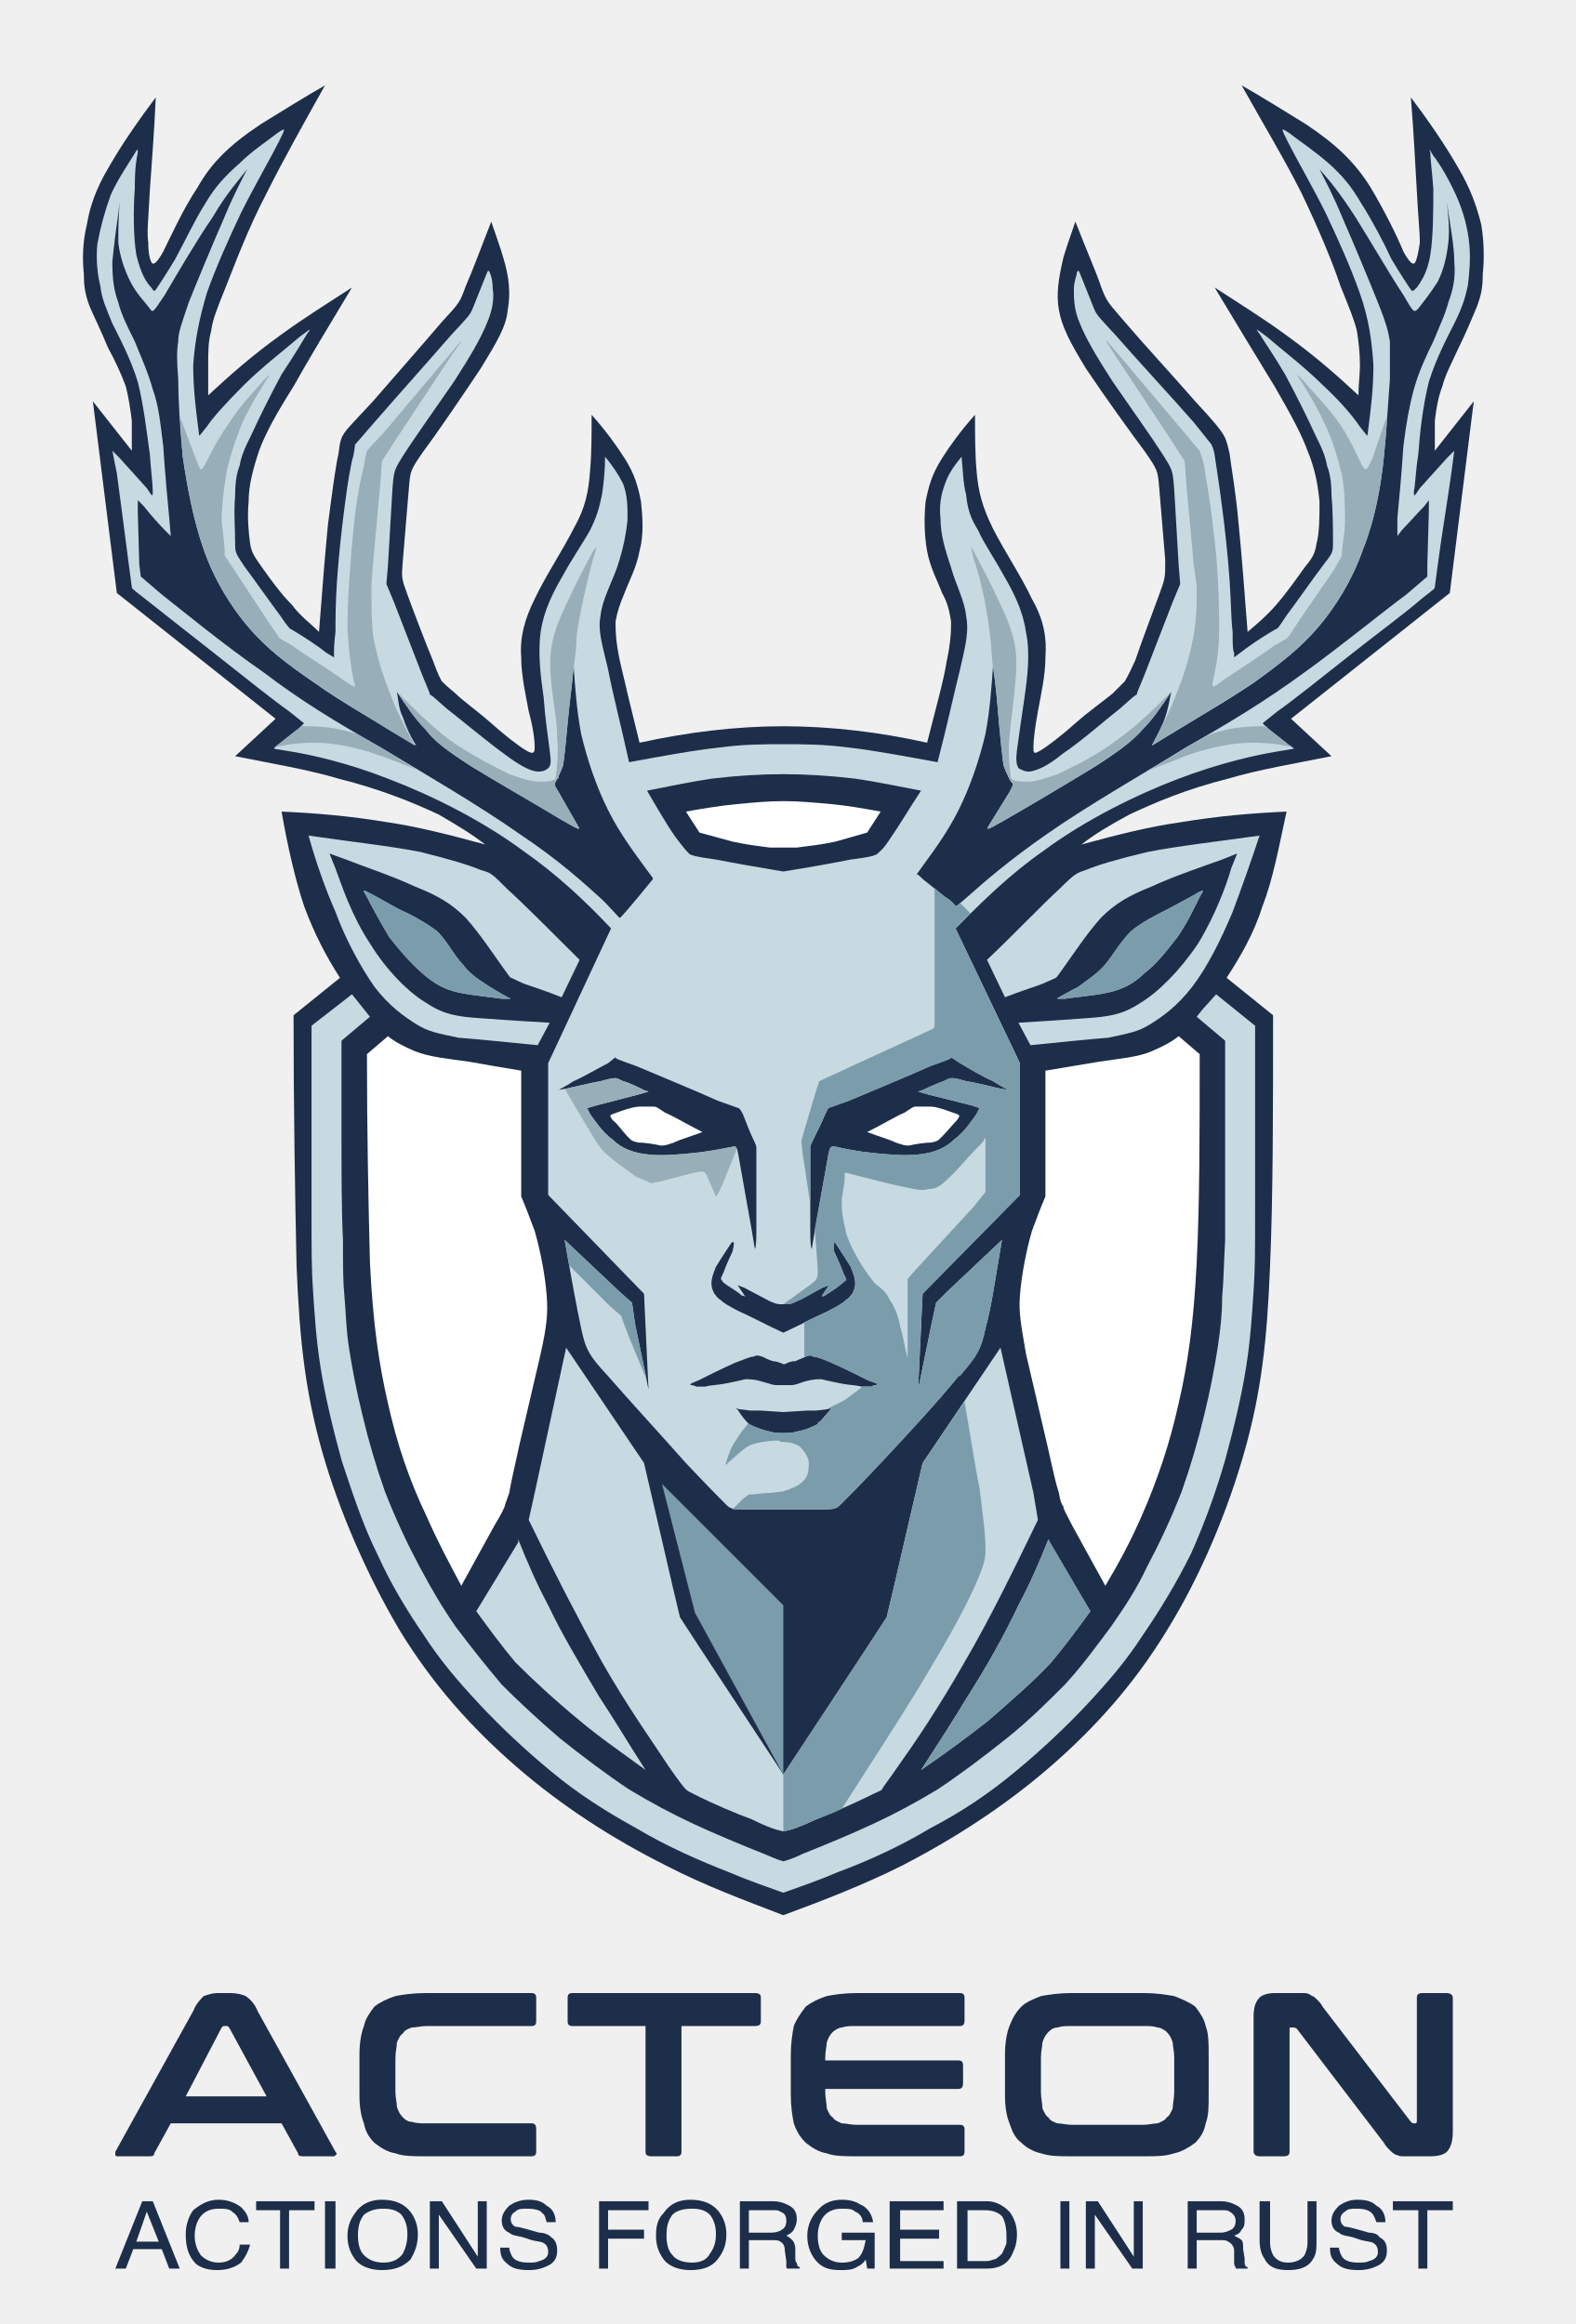
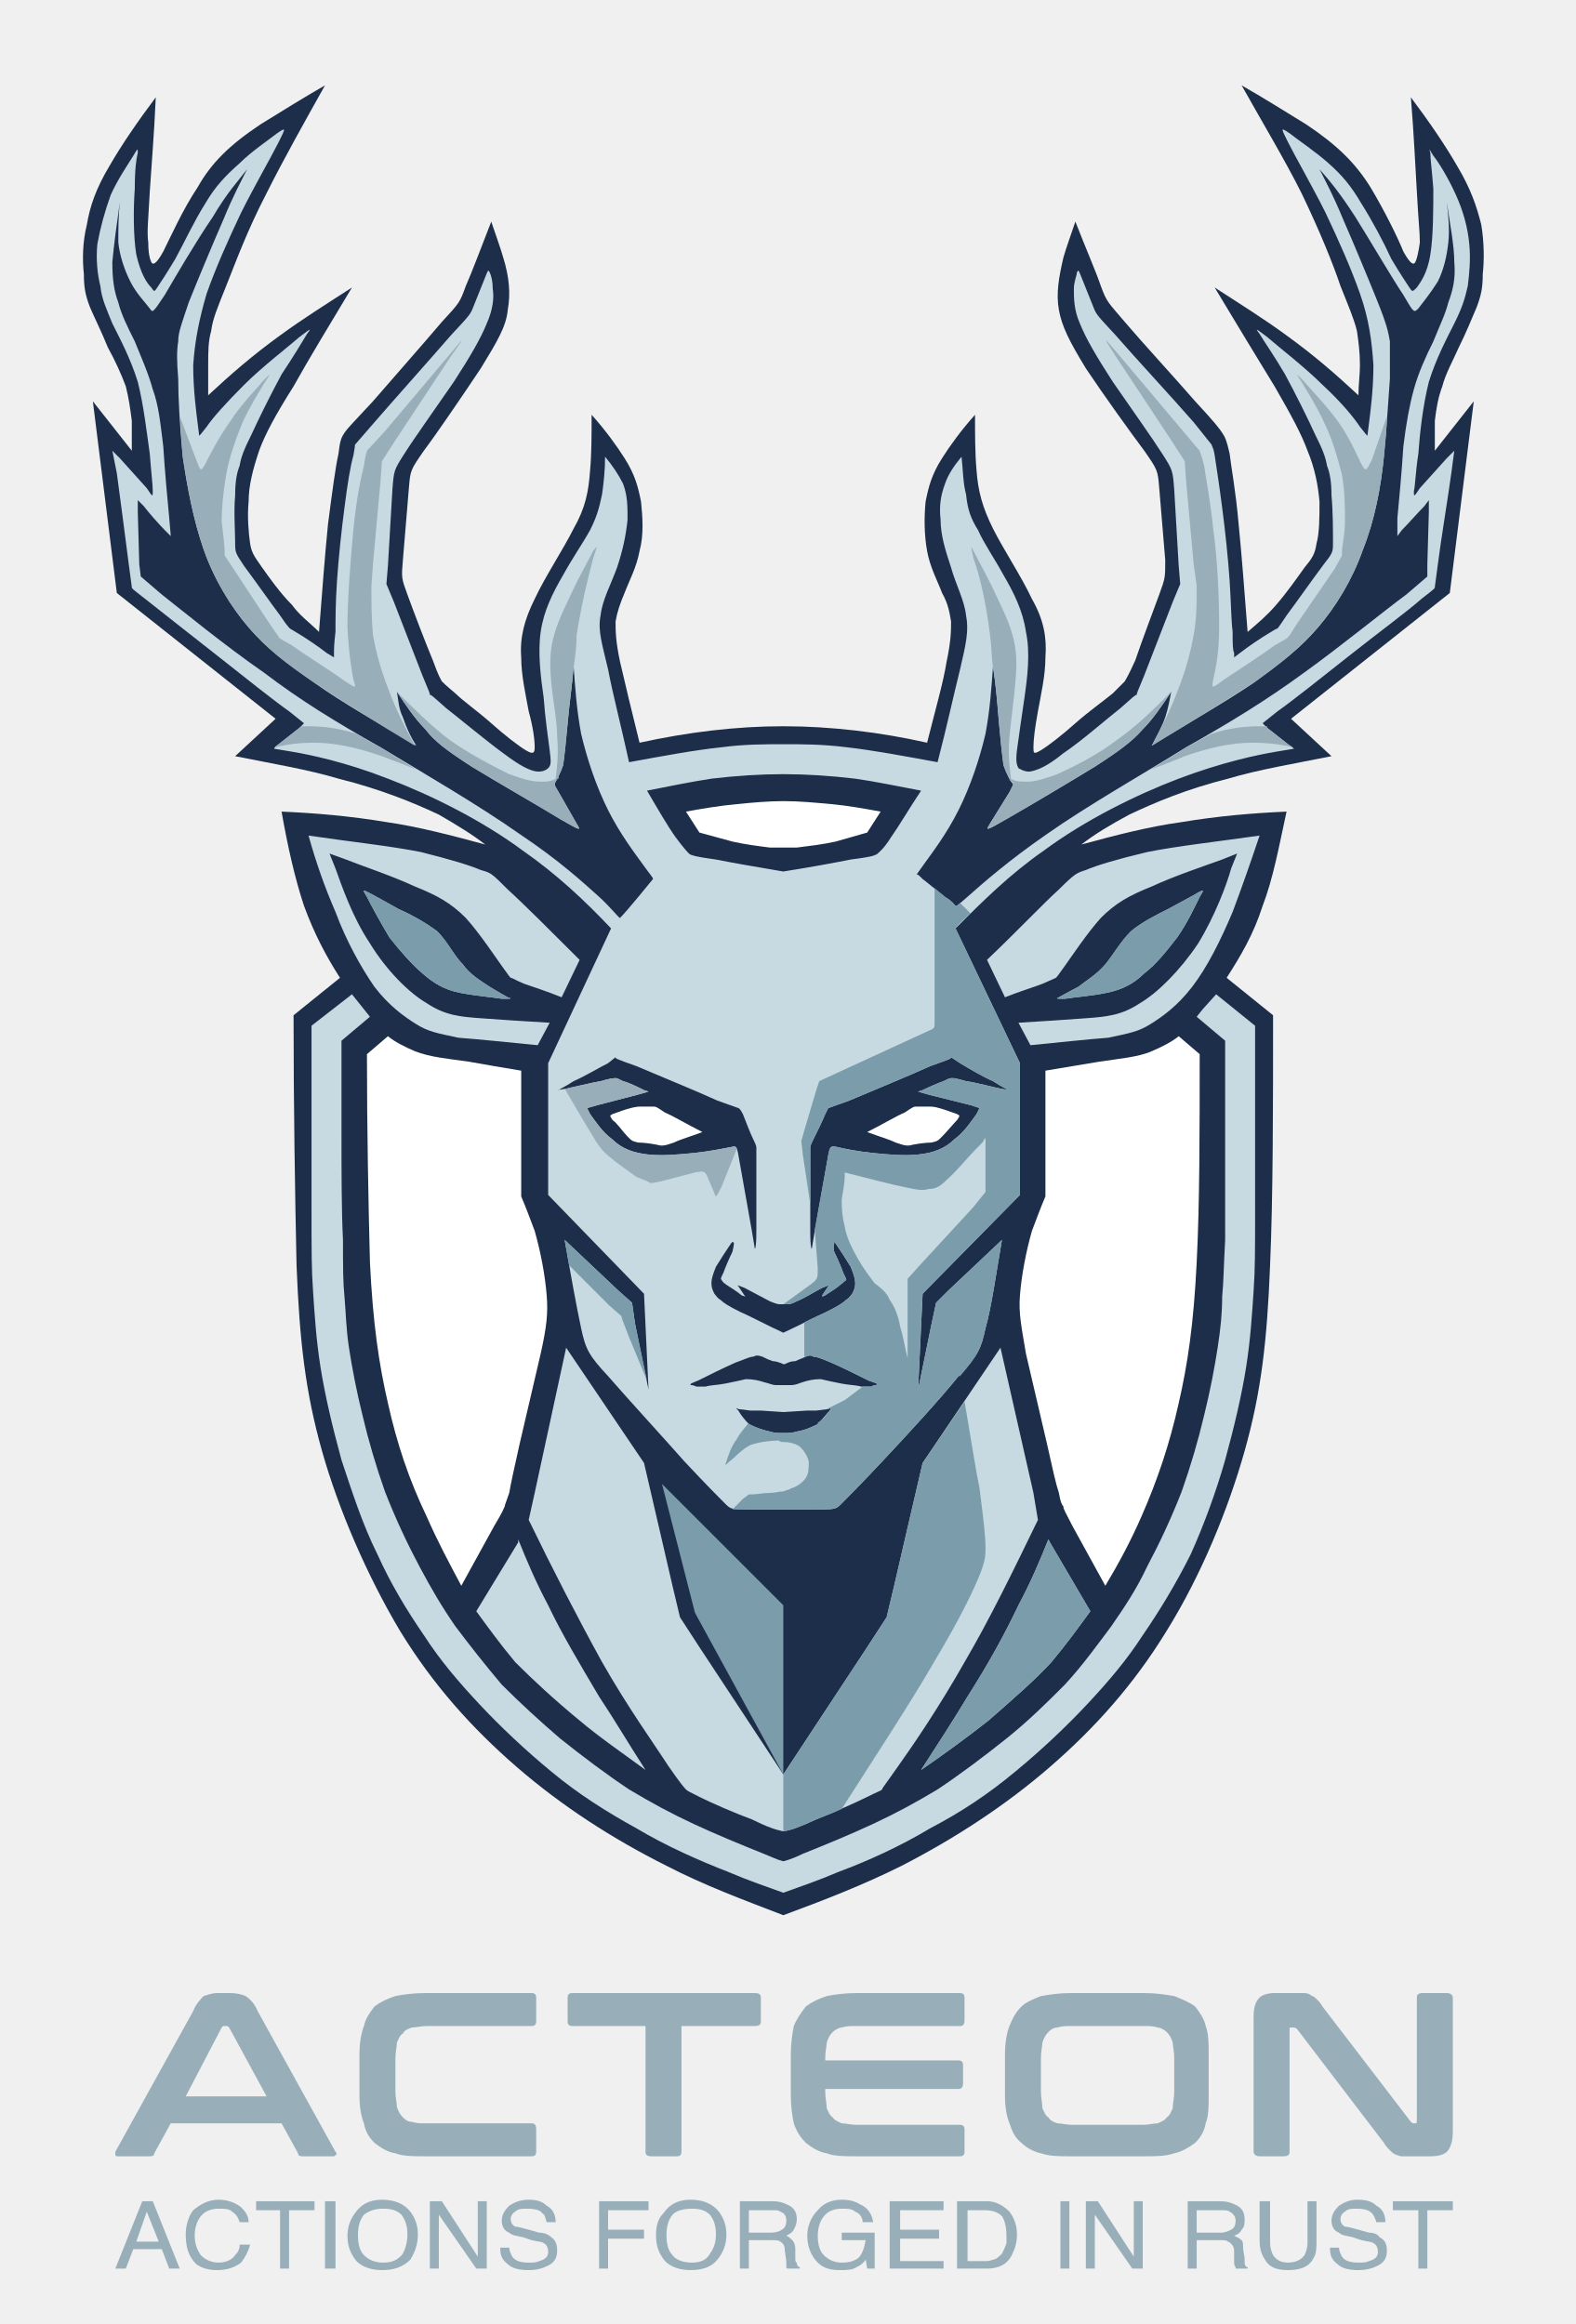
<svg xmlns="http://www.w3.org/2000/svg" xml:space="preserve" version="1.1" style="shape-rendering:geometricPrecision; text-rendering:geometricPrecision; image-rendering:optimizeQuality; fill-rule:evenodd; clip-rule:evenodd" viewBox="634 370 1052 1552">
  <defs>
    <style type="text/css">
   
    .fil0 {fill:none}
    .fil3 {fill:#1D2E4A}
    .fil7 {fill:#7B9CAB}
    .fil6 {fill:#7B9CAB}
    .fil5 {fill:#98AEB9}
    .fil4 {fill:#C7DAE1}
    .fil2 {fill:white}
-     .fil1 {fill:#1D2E4A;fill-rule:nonzero}
-     @media (prefers-color-scheme: dark) {
-       .fil1 {fill:#C7DAE1}
-     }
+     .fil1 {fill:#98AEB9;fill-rule:nonzero}
   
  </style>
  </defs>
  <g id="Layer_x0020_1">
    <rect class="fil0" width="2314" height="2314" />
    <path class="fil1" d="M788 1701c4,0 8,1 10,2 3,2 6,5 8,10l52 94c1,1 1,2 0,2 0,1 -1,1 -2,1l-20 0c-1,0 -3,0 -3,-2l-11 -20 -74 0 -11 20c0,2 -2,2 -3,2l-21 0c-1,0 -2,0 -2,-1 0,0 0,-1 0,-2l52 -94c2,-5 5,-8 7,-10 3,-1 6,-2 9,-2l9 0zm-30 69l54 0 -25 -46c-1,-1 -1,-1 -2,-1l-1 0c-1,0 -1,0 -2,1l-24 46zm231 -69c2,0 3,1 3,3l0 16c0,2 -1,3 -3,3l-70 0c-4,0 -7,1 -10,1 -3,1 -5,2 -6,4 -2,1 -3,4 -4,6 0,3 -1,6 -1,11l0 22c0,4 1,7 1,10 1,3 2,5 4,7 1,1 3,3 6,3 3,1 6,1 10,1l70 0c2,0 3,1 3,4l0 15c0,2 -1,3 -3,3l-71 0c-8,0 -15,0 -20,-2 -6,-1 -10,-4 -14,-7 -3,-3 -6,-7 -7,-13 -2,-5 -3,-11 -3,-19l0 -27c0,-7 1,-14 3,-19 1,-5 4,-9 7,-13 4,-3 8,-5 14,-7 5,-1 12,-2 20,-2l71 0zm149 0c3,0 4,1 4,3l0 16c0,2 -1,3 -4,3l-49 0 0 84c0,2 -1,3 -3,3l-17 0c-3,0 -4,-1 -4,-3l0 -84 -49 0c-2,0 -3,-1 -3,-3l0 -16c0,-2 1,-3 3,-3l122 0zm137 0c2,0 3,1 3,3l0 15c0,3 -1,4 -3,4l-69 0c-4,0 -7,0 -10,1 -2,0 -5,2 -6,3 -2,2 -3,4 -4,7 0,2 -1,6 -1,10l0 2 89 0c2,0 3,1 3,3l0 12c0,3 -1,4 -3,4l-89 0 0 2c0,4 1,8 1,11 1,2 2,5 4,6 1,2 4,3 6,4 3,0 6,1 10,1l69 0c2,0 3,1 3,3l0 15c0,2 -1,3 -3,3l-69 0c-8,0 -15,0 -20,-2 -6,-1 -10,-4 -14,-7 -3,-3 -6,-7 -8,-13 -1,-5 -2,-11 -2,-19l0 -27c0,-7 1,-14 2,-19 2,-5 5,-9 8,-13 4,-3 8,-5 14,-7 5,-1 12,-2 20,-2l69 0zm123 0c8,0 14,1 20,2 5,2 10,4 14,7 3,4 6,8 7,13 2,5 2,12 2,19l0 27c0,8 0,14 -2,19 -1,6 -4,10 -7,13 -4,3 -9,6 -14,7 -6,2 -12,2 -20,2l-49 0c-8,0 -14,0 -20,-2 -5,-1 -10,-4 -13,-7 -4,-3 -6,-7 -8,-13 -2,-5 -3,-11 -3,-19l0 -27c0,-7 1,-14 3,-19 2,-5 4,-9 8,-13 3,-3 8,-5 13,-7 6,-1 12,-2 20,-2l49 0zm-69 66c0,4 1,8 1,11 1,2 2,5 4,6 1,2 3,3 6,4 3,0 6,1 10,1l47 0c4,0 7,-1 10,-1 2,-1 5,-2 6,-4 2,-1 3,-4 4,-6 0,-3 1,-7 1,-11l0 -23c0,-4 -1,-8 -1,-10 -1,-3 -2,-5 -4,-7 -1,-1 -4,-3 -6,-3 -3,-1 -6,-1 -10,-1l-47 0c-4,0 -7,0 -10,1 -3,0 -5,2 -6,3 -2,2 -3,4 -4,7 0,2 -1,6 -1,10l0 23zm170 -66c3,0 5,0 6,0 2,0 4,1 5,2 1,0 2,1 3,2 2,2 3,3 4,5l59 77c0,0 1,1 2,1l1 0c1,0 1,-1 1,-2l0 -82c0,-2 1,-3 4,-3l16 0c2,0 4,1 4,3l0 90c0,7 -2,11 -4,13 -2,2 -6,3 -11,3l-13 0c-2,0 -4,0 -6,0 -2,0 -3,-1 -4,-1 -2,-1 -3,-2 -4,-3 -1,-1 -3,-3 -4,-5l-58 -76c-1,-1 -2,-1 -3,-1l-1 0c-1,0 -1,0 -1,1l0 82c0,2 -1,3 -4,3l-16 0c-2,0 -4,-1 -4,-3l0 -90c0,-6 1,-10 4,-13 2,-2 6,-3 10,-3l14 0z" />
    <path class="fil1" d="M740 1867l-8 -20 -7 20 15 0zm-11 -27l7 0 18 45 -7 0 -5 -13 -19 0 -5 13 -7 0 18 -45zm51 -1c6,0 11,2 15,5 3,3 5,6 5,10l-6 0c-1,-3 -2,-5 -5,-7 -2,-2 -5,-2 -9,-2 -4,0 -8,1 -11,4 -3,3 -5,8 -5,14 0,6 2,10 4,13 3,3 7,5 12,5 5,0 9,-2 11,-5 2,-2 3,-4 3,-7l7 0c-1,4 -3,8 -6,12 -4,3 -9,5 -16,5 -5,0 -10,-1 -14,-4 -5,-5 -7,-11 -7,-20 0,-6 2,-12 5,-16 5,-4 10,-7 17,-7zm64 1l0 6 -17 0 0 39 -6 0 0 -39 -16 0 0 -6 39 0zm7 0l7 0 0 45 -7 0 0 -45zm38 -1c9,0 15,3 19,8 3,4 5,9 5,15 0,7 -2,12 -5,17 -5,5 -11,7 -19,7 -7,0 -13,-2 -17,-6 -4,-5 -6,-10 -6,-17 0,-6 2,-11 5,-15 4,-6 10,-9 18,-9zm1 42c6,0 10,-2 13,-6 2,-4 3,-8 3,-13 0,-5 -1,-9 -4,-13 -3,-3 -7,-4 -12,-4 -5,0 -9,1 -13,4 -3,4 -4,8 -4,14 0,5 1,10 4,13 3,3 7,5 13,5zm31 -41l8 0 24 37 0 -37 6 0 0 45 -7 0 -25 -36 0 36 -6 0 0 -45zm53 31c0,2 1,4 2,6 2,3 6,4 11,4 3,0 5,0 7,-1 4,-1 6,-3 6,-6 0,-3 -1,-5 -3,-6 -1,-1 -4,-1 -8,-2l-6 -2c-4,-1 -7,-1 -9,-3 -3,-1 -5,-4 -5,-8 0,-4 2,-7 5,-10 3,-2 7,-4 13,-4 5,0 9,1 12,4 4,2 6,6 6,11l-6 0c-1,-3 -1,-5 -3,-6 -1,-2 -5,-3 -10,-3 -4,0 -6,0 -8,2 -2,1 -3,3 -3,5 0,2 1,4 3,5 2,0 5,1 9,2l7 2c3,0 6,1 8,3 3,2 4,5 4,9 0,5 -2,8 -6,10 -4,2 -8,3 -13,3 -6,0 -11,-1 -14,-4 -4,-3 -5,-6 -5,-11l6 0zm60 -31l33 0 0 6 -27 0 0 13 24 0 0 6 -24 0 0 20 -6 0 0 -45zm61 -1c9,0 15,3 19,8 3,4 5,9 5,15 0,7 -2,12 -6,17 -4,5 -10,7 -18,7 -7,0 -13,-2 -17,-6 -4,-5 -6,-10 -6,-17 0,-6 1,-11 5,-15 4,-6 10,-9 18,-9zm1 42c6,0 10,-2 12,-6 3,-4 4,-8 4,-13 0,-5 -1,-9 -4,-13 -3,-3 -7,-4 -12,-4 -5,0 -10,1 -13,4 -3,4 -4,8 -4,14 0,5 1,10 4,13 2,3 7,5 13,5zm53 -20c3,0 6,-1 7,-2 2,-1 3,-3 3,-6 0,-3 -1,-5 -4,-6 -1,-1 -3,-1 -5,-1l-16 0 0 15 15 0zm-21 -21l22 0c4,0 7,1 9,2 5,2 7,5 7,10 0,3 -1,5 -2,7 -1,2 -3,3 -5,4 2,1 3,2 4,3 1,1 2,3 2,6l0 6c0,1 0,3 1,3 0,2 1,3 2,3l0 1 -8 0c-1,0 -1,-1 -1,-1 0,-1 0,-2 0,-4l-1 -7c0,-3 -1,-5 -3,-6 -1,-1 -3,-1 -6,-1l-15 0 0 19 -6 0 0 -45zm68 -1c5,0 9,1 12,3 5,2 8,6 9,12l-7 0c0,-3 -2,-6 -5,-7 -2,-2 -5,-2 -9,-2 -4,0 -8,1 -11,4 -3,3 -5,8 -5,14 0,5 1,10 4,13 3,3 7,5 12,5 5,0 8,-1 11,-3 3,-3 4,-7 5,-12l-16 0 0 -5 22 0 0 24 -5 0 -1 -6c-2,3 -4,4 -6,5 -3,2 -7,2 -11,2 -6,0 -11,-1 -15,-5 -4,-4 -7,-10 -7,-18 0,-7 3,-13 7,-17 4,-5 10,-7 16,-7zm32 1l36 0 0 6 -29 0 0 13 26 0 0 6 -26 0 0 15 29 0 0 5 -36 0 0 -45zm63 40c2,0 4,0 6,-1 2,0 4,-2 6,-4 1,-2 2,-4 3,-7 0,-2 0,-3 0,-5 0,-5 -1,-10 -3,-13 -3,-3 -7,-4 -12,-4l-11 0 0 34 11 0zm-18 -40l20 0c6,0 11,3 15,7 3,4 5,9 5,15 0,5 -1,9 -3,13 -3,7 -9,10 -17,10l-20 0 0 -45zm69 0l6 0 0 45 -6 0 0 -45zm17 0l8 0 24 37 0 -37 6 0 0 45 -7 0 -25 -36 0 36 -6 0 0 -45zm90 21c3,0 5,-1 7,-2 2,-1 3,-3 3,-6 0,-3 -2,-5 -4,-6 -1,-1 -3,-1 -6,-1l-16 0 0 15 16 0zm-22 -21l22 0c4,0 7,1 9,2 5,2 7,5 7,10 0,3 0,5 -2,7 -1,2 -2,3 -5,4 2,1 4,2 5,3 1,1 1,3 1,6l1 6c0,1 0,3 0,3 0,2 1,3 2,3l0 1 -8 0c0,0 0,-1 0,-1 -1,-1 -1,-2 -1,-4l0 -7c0,-3 -2,-5 -4,-6 -1,-1 -3,-1 -6,-1l-15 0 0 19 -6 0 0 -45zm55 0l0 28c0,3 1,6 2,8 2,3 5,5 10,5 5,0 9,-2 11,-5 1,-2 2,-5 2,-8l0 -28 6 0 0 26c0,5 0,9 -2,12 -3,6 -9,8 -17,8 -8,0 -13,-2 -16,-8 -2,-3 -3,-7 -3,-12l0 -26 7 0zm46 31c0,2 1,4 2,6 2,3 6,4 11,4 3,0 5,0 7,-1 4,-1 6,-3 6,-6 0,-3 -1,-5 -3,-6 -1,-1 -4,-1 -8,-2l-6 -2c-4,-1 -7,-1 -9,-3 -3,-1 -5,-4 -5,-8 0,-4 2,-7 5,-10 3,-2 7,-4 12,-4 6,0 10,1 13,4 4,2 6,6 6,11l-6 0c-1,-3 -2,-5 -3,-6 -2,-2 -5,-3 -10,-3 -4,0 -6,0 -8,2 -2,1 -3,3 -3,5 0,2 1,4 3,5 2,0 5,1 9,2l7 2c3,0 6,1 7,3 4,2 5,5 5,9 0,5 -2,8 -6,10 -4,2 -8,3 -13,3 -6,0 -11,-1 -14,-4 -4,-3 -5,-6 -5,-11l6 0zm76 -31l0 6 -17 0 0 39 -6 0 0 -39 -17 0 0 -6 40 0z" />
    <g id="_3159776246000">
      <path class="fil2" d="M1158 1626c-25,-11 -50,-22 -76,-37 -25,-14 -52,-31 -77,-51 -25,-19 -48,-41 -68,-66 -19,-26 -34,-54 -45,-80 -11,-25 -17,-48 -23,-76 -6,-29 -12,-65 -16,-108 -3,-43 -3,-94 -3,-119 0,-25 0,-25 0,-25 0,0 0,0 22,-21 22,-21 67,-63 104,-93 37,-30 66,-47 96,-57 29,-11 57,-13 86,-16 29,3 57,5 86,16 29,10 59,27 96,57 37,30 82,72 104,93 22,21 22,21 22,21 0,0 0,0 0,25 0,25 0,76 -4,119 -3,43 -9,79 -15,108 -6,28 -12,51 -23,76 -11,26 -26,54 -45,80 -20,25 -43,47 -68,66 -25,20 -52,37 -77,51 -26,15 -52,26 -76,37z" />
      <path class="fil3" d="M995 1274c-4,17 -10,43 -14,60 -4,18 -6,27 -7,33 -2,6 -3,8 -3,9 -1,2 -1,3 -7,13l-22 40c-8,-15 -16,-30 -23,-46 -12,-25 -20,-49 -26,-76 -6,-26 -10,-53 -12,-94 -1,-39 -2,-88 -2,-139l14 -12c5,4 11,7 18,10 10,4 22,5 36,7 11,2 23,4 35,6l0 84c3,7 6,15 9,23 4,14 7,30 8,43 1,12 0,21 -4,39zm89 -141c4,-2 11,-4 19,-7 -10,-5 -20,-11 -25,-13 -6,-4 -6,-4 -8,-4 -2,0 -5,0 -7,0 -3,0 -4,0 -8,1 -4,1 -9,3 -12,4 -2,1 -2,1 0,4 3,2 7,8 10,11 3,3 3,3 7,4 4,0 11,1 15,2 3,0 3,0 9,-2zm148 0c-4,-2 -11,-4 -19,-7 10,-5 20,-11 25,-13 6,-4 6,-4 8,-4 2,0 5,0 7,0 3,0 5,0 8,1 4,1 9,3 12,4 2,1 2,1 0,4 -2,2 -7,8 -10,11 -3,3 -3,3 -7,4 -4,0 -11,1 -15,2 -3,0 -3,0 -9,-2zm87 141c4,17 10,43 14,60 4,18 6,27 8,33 1,6 2,8 3,9 0,2 1,3 6,13l22 40c9,-15 17,-30 24,-46 11,-25 19,-49 25,-76 6,-26 10,-53 12,-94 2,-39 2,-88 2,-139l-14 -12c-5,4 -11,7 -18,10 -9,4 -22,5 -35,7 -12,2 -24,4 -36,6l0 84c-3,7 -6,15 -9,23 -4,14 -7,30 -8,43 -1,12 1,21 4,39zm165 -226c0,61 0,121 -2,167 -2,51 -6,85 -17,124 -11,39 -29,83 -52,120 -22,36 -48,65 -78,91 -30,26 -64,48 -99,66 -26,13 -52,23 -79,33 -26,-10 -53,-20 -78,-33 -36,-18 -70,-40 -100,-66 -30,-26 -56,-55 -78,-91 -22,-37 -41,-81 -52,-120 -11,-39 -15,-73 -17,-124 -1,-46 -2,-106 -2,-167l31 -25c-9,-14 -17,-29 -24,-48 -6,-18 -11,-40 -15,-63 23,1 46,3 70,7 21,3 44,9 66,15 -9,-7 -19,-13 -31,-20 -17,-8 -39,-17 -67,-24 -20,-6 -44,-10 -69,-15l27 -25 -106 -84 -16 -128 26 33c0,-7 0,-14 0,-20 -1,-8 -2,-15 -4,-23 -3,-8 -7,-17 -12,-26 -4,-10 -9,-20 -12,-27 -3,-8 -4,-13 -4,-22 -1,-9 -1,-21 2,-33 2,-12 6,-24 15,-39 8,-14 19,-30 31,-46 -1,24 -3,47 -4,63 -1,19 -2,27 -1,34 0,7 1,11 2,13 1,2 3,2 8,-7 5,-10 13,-28 23,-43 9,-16 21,-28 42,-42 13,-8 29,-18 43,-26 -14,25 -28,50 -39,72 -13,25 -21,47 -27,62 -6,15 -9,22 -10,30 -2,7 -2,14 -2,23 0,6 0,13 0,20 15,-14 30,-27 48,-40 15,-11 31,-21 48,-32 -15,25 -29,48 -39,66 -12,19 -19,32 -23,43 -4,12 -7,23 -7,34 -1,10 0,21 1,28 1,7 4,10 8,16 5,7 12,17 20,25 5,7 12,12 18,18 2,-26 4,-52 6,-72 3,-23 5,-38 7,-47 1,-9 2,-11 4,-14 2,-3 6,-7 19,-21 13,-15 35,-40 46,-53 12,-13 12,-13 16,-24 4,-9 10,-25 17,-43 3,9 6,17 8,24 4,13 5,24 3,35 -1,11 -7,21 -18,39 -12,18 -29,43 -38,55 -9,13 -9,13 -10,25l-4 48c-1,12 -1,12 3,23 4,11 12,32 17,44 4,11 5,12 6,14 1,1 3,3 9,8 5,5 15,12 24,20 9,8 18,15 23,18 5,3 6,2 6,-2 0,-5 -1,-13 -4,-24 -2,-11 -5,-24 -5,-36 -1,-13 2,-25 9,-39 7,-15 19,-33 26,-47 8,-14 10,-25 11,-39 1,-11 1,-24 1,-37 9,10 17,21 22,29 7,11 9,19 11,29 1,10 2,22 -1,33 -2,11 -7,20 -10,28 -3,7 -5,13 -6,19 0,6 0,13 3,27 3,13 8,34 13,54 32,-7 64,-11 96,-11 32,0 65,4 96,11 5,-20 11,-41 13,-54 3,-14 3,-21 3,-27 -1,-6 -2,-12 -6,-19 -3,-8 -8,-17 -10,-28 -2,-11 -2,-23 -1,-33 2,-10 4,-18 11,-29 5,-8 13,-19 22,-29 0,13 0,26 1,37 1,14 4,25 11,39 7,14 19,32 26,47 8,14 10,26 9,39 0,12 -3,25 -5,36 -2,11 -3,19 -3,24 0,4 0,5 5,2 5,-3 14,-10 23,-18 9,-8 19,-15 25,-20 5,-5 7,-7 8,-8 1,-2 2,-3 7,-14 4,-12 12,-33 16,-44 4,-11 4,-11 4,-23l-4 -48c-1,-12 -1,-12 -10,-25 -9,-12 -27,-37 -39,-55 -11,-18 -16,-28 -18,-39 -2,-11 0,-22 3,-35 2,-7 5,-15 8,-24 7,18 14,34 17,43 4,11 5,11 16,24 11,13 34,38 47,53 13,14 16,18 18,21 2,3 3,5 5,14 1,9 4,24 6,47 2,20 4,46 6,72 7,-6 13,-11 19,-18 7,-8 14,-18 19,-25 5,-6 7,-9 8,-16 2,-7 2,-18 2,-28 -1,-11 -3,-22 -8,-34 -4,-11 -11,-24 -22,-43 -11,-18 -25,-41 -40,-66 17,11 33,21 48,32 18,13 33,26 48,40 0,-7 1,-14 1,-20 0,-9 -1,-16 -2,-23 -2,-8 -5,-15 -11,-30 -5,-15 -14,-37 -26,-62 -11,-22 -26,-47 -40,-72 14,8 30,18 43,26 21,14 33,26 43,42 9,15 18,33 22,43 5,9 7,9 8,7 1,-2 2,-6 3,-13 0,-7 -1,-15 -2,-34 -1,-16 -2,-39 -4,-63 12,16 23,32 31,46 9,15 13,27 16,39 2,12 2,24 1,33 0,9 -1,14 -4,22 -3,7 -7,17 -12,27 -4,9 -9,18 -11,26 -3,8 -4,15 -5,23 0,6 0,13 0,20l26 -33 -16 128 -106 84 27 25c-25,5 -49,9 -69,15 -28,7 -49,16 -66,24 -13,7 -23,13 -32,20 22,-6 45,-12 67,-15 24,-4 47,-6 70,-7 -5,23 -9,45 -16,63 -6,19 -15,34 -24,48l31 25zm-327 -112c3,0 6,0 9,0 8,-1 17,-2 26,-4 7,-2 14,-4 21,-6l9 -14c-11,-2 -22,-4 -33,-5 -11,-1 -21,-2 -32,-2 -10,0 -21,1 -31,2 -11,1 -23,3 -34,5l9 14c7,2 15,4 22,6 9,2 17,3 25,4 3,0 6,0 9,0z" />
      <path class="fil4" d="M1054 1565c-15,-10 -31,-22 -46,-34 -14,-12 -27,-24 -39,-36 -11,-13 -22,-27 -31,-39 -9,-13 -16,-25 -24,-40 -8,-15 -16,-32 -23,-50 -6,-17 -11,-34 -15,-51 -4,-16 -7,-32 -9,-45 -2,-13 -2,-23 -3,-34 -1,-10 -1,-20 -1,-38 -1,-19 -1,-47 -1,-71l0 -62 19 -16 -4 -5 -8 -10 -27 21c0,47 0,93 0,122 0,29 0,41 1,55 1,15 2,32 5,51 3,19 8,40 14,62 7,21 14,43 24,63 9,20 20,38 31,54 11,17 23,31 37,46 14,15 31,31 48,45 18,15 37,27 57,38 20,12 43,22 61,29 14,6 26,10 37,14 11,-4 23,-8 37,-14 19,-7 41,-17 61,-29 21,-11 39,-23 57,-38 17,-14 34,-30 48,-45 14,-15 26,-29 37,-46 11,-16 22,-34 32,-54 9,-20 17,-42 23,-63 6,-22 11,-43 14,-62 3,-19 4,-36 5,-51 1,-14 1,-26 1,-55 0,-29 0,-75 0,-122l-26 -21 -9 10 -4 5 19 16 0 62c0,24 0,52 0,71 -1,18 -1,28 -2,38 0,11 -1,21 -3,34 -2,13 -5,29 -9,45 -4,17 -9,34 -15,51 -7,18 -15,35 -23,50 -7,15 -15,27 -24,40 -9,12 -19,26 -31,39 -12,12 -24,24 -39,36 -15,12 -31,24 -46,34 -15,9 -28,16 -43,23 -15,7 -32,14 -47,20 -4,2 -9,4 -13,5 -4,-1 -8,-3 -13,-5 -15,-6 -32,-13 -47,-20 -15,-7 -28,-14 -43,-23zm103 -252l-15 -1c-4,0 -4,0 -7,0l-8 -1c-2,-1 -2,-1 0,1 1,2 4,6 7,9 4,2 9,4 14,5 3,1 6,1 9,1 3,0 6,0 9,-1 6,-1 10,-3 14,-5 3,-3 6,-7 8,-9 1,-2 1,-2 -1,-1l-8 1c-2,0 -2,0 -6,0l-16 1zm93 34l52 -77 22 97 3 18c-16,33 -32,66 -49,95 -17,30 -34,55 -44,69 -9,13 -11,15 -11,16 -1,1 -2,1 -10,5 -8,4 -24,11 -34,15 -11,5 -16,7 -22,8 0,0 0,0 0,0 0,0 0,0 0,0 -5,-1 -11,-3 -21,-8 -11,-4 -27,-11 -35,-15 -8,-4 -8,-4 -9,-5 -1,-1 -3,-3 -12,-16 -9,-14 -27,-39 -44,-69 -16,-29 -33,-62 -49,-95l4 -18 21 -97 52 77c8,34 15,65 19,82 5,21 5,21 5,21 0,0 0,0 13,20l56 85 56 -85c13,-20 13,-20 13,-20 0,0 0,0 5,-21 4,-17 11,-48 19,-82zm30 156c14,-22 25,-42 34,-61 8,-15 14,-29 20,-44l1 2 27 46c-8,11 -16,22 -26,34 -11,12 -26,25 -42,39 -14,11 -29,22 -45,33 11,-17 22,-34 31,-49zm-6 -214c-12,15 -35,40 -51,57 -15,16 -23,24 -27,28 -4,4 -4,4 -17,4l-22 0 -22 0c-13,0 -13,0 -17,-4 -4,-4 -12,-12 -27,-28 -15,-17 -38,-42 -51,-57 -13,-14 -15,-18 -18,-32 -3,-14 -7,-36 -11,-59l36 34 9 8 2 14 9 44 -3 -64 -64 -66 0 -88 42 -90c-17,-18 -36,-36 -59,-52 -27,-20 -61,-37 -90,-48 -28,-11 -52,-16 -64,-18 -12,-2 -12,-2 -12,-2 0,0 0,-1 3,-3l14 -11 3 -3 -10 -8c-10,-7 -30,-23 -49,-38 -19,-15 -37,-29 -47,-37 -9,-7 -9,-7 -9,-8 0,0 0,0 -2,-15 -2,-16 -6,-46 -8,-61l-3 -15 5 5 18 20c4,6 4,6 4,2 0,-4 -1,-12 -2,-25 -2,-14 -4,-32 -8,-48 -5,-16 -12,-29 -17,-39 -4,-10 -7,-16 -8,-25 -2,-8 -3,-18 -2,-28 2,-11 5,-22 9,-33 5,-11 12,-21 15,-26 3,-5 3,-5 3,-2 -1,4 -2,11 -2,24 -1,13 -1,32 1,44 3,13 7,19 10,22 2,3 2,3 4,0 2,-3 6,-9 12,-19 6,-11 13,-26 20,-37 7,-12 14,-19 23,-27 8,-8 20,-16 25,-20 6,-4 6,-4 1,6 -5,10 -16,29 -25,47 -9,19 -17,37 -23,54 -5,17 -8,32 -9,48 0,16 2,31 3,39 1,8 1,8 1,8l1 -1c0,0 0,0 4,-5 4,-6 13,-16 25,-28 12,-12 29,-25 37,-32 8,-6 8,-6 5,-2 -3,5 -9,15 -17,27 -7,13 -15,29 -20,40 -5,10 -7,15 -8,21 -2,5 -3,11 -3,20 -1,10 0,24 0,31 0,7 0,7 6,16 6,8 18,25 24,33 6,9 7,9 7,9 0,0 0,0 5,3 5,3 14,9 19,13l5 3 0 -3c0,-2 0,-6 1,-14 0,-8 0,-19 1,-34 1,-15 3,-34 5,-49 2,-16 4,-28 6,-35 1,-6 1,-6 1,-7 0,0 0,0 13,-15 13,-15 38,-43 51,-58 13,-14 13,-14 15,-19l8 -20c2,-5 2,-5 3,-3 1,2 2,6 2,11 1,6 0,14 -4,23 -4,10 -11,22 -22,39 -11,16 -26,37 -33,48 -7,11 -7,11 -8,24l-3 51 -1 12 5 12 19 49c5,12 5,12 5,13 1,0 2,1 11,9 9,7 27,22 38,30 12,9 17,11 21,12 5,1 8,-1 9,-2 2,-2 2,-4 1,-12 -1,-8 -3,-21 -4,-35 -2,-14 -4,-30 -2,-44 2,-14 8,-26 15,-38 6,-11 13,-21 18,-30 4,-8 6,-14 8,-24 1,-7 2,-16 2,-25 5,6 9,12 12,18 3,8 3,15 3,24 -1,10 -3,20 -7,32 -4,11 -10,22 -11,32 -2,10 1,19 5,36 3,16 9,39 14,62 22,-4 43,-8 62,-10 15,-2 29,-2 41,-2 13,0 26,0 42,2 18,2 39,6 61,10 6,-23 11,-46 15,-62 4,-17 6,-26 4,-36 -1,-10 -7,-21 -10,-32 -4,-12 -7,-22 -7,-32 -1,-9 0,-16 3,-24 2,-6 6,-12 11,-18 1,9 1,18 3,25 1,10 3,16 8,24 4,9 11,19 17,30 7,12 13,24 15,38 3,14 1,30 -1,44 -2,14 -4,27 -5,35 -1,8 0,10 1,12 2,1 5,3 9,2 4,-1 10,-3 21,-12 12,-8 29,-23 38,-30 9,-8 10,-9 11,-9 0,-1 0,-1 5,-13l19 -49 5 -12 -1 -12 -3 -51c-1,-13 -1,-13 -8,-24 -7,-11 -22,-32 -33,-48 -11,-17 -18,-29 -22,-39 -4,-9 -4,-17 -4,-23 0,-5 2,-9 2,-11 1,-2 1,-2 3,3l8 20c2,5 2,5 15,19 13,15 39,43 52,58 12,15 12,15 12,15 0,1 1,1 2,7 1,7 3,19 5,35 2,15 4,34 5,49 1,15 1,26 2,34 0,8 0,12 1,14l0 3 4 -3c5,-4 14,-10 19,-13 5,-3 5,-3 5,-3 1,0 1,0 7,-9 6,-8 18,-25 24,-33 7,-9 7,-9 7,-16 0,-7 0,-21 -1,-31 0,-9 -1,-15 -3,-20 -1,-6 -3,-11 -8,-21 -5,-11 -13,-27 -20,-40 -7,-12 -14,-22 -17,-27 -3,-4 -3,-4 5,2 8,7 25,20 37,32 13,12 21,22 25,28 4,5 4,5 4,5l1 1c0,0 0,0 1,-8 1,-8 3,-23 3,-39 -1,-16 -3,-31 -9,-48 -6,-17 -14,-35 -23,-54 -9,-18 -20,-37 -25,-47 -5,-10 -5,-10 1,-6 5,4 17,12 26,20 9,8 15,15 22,27 7,11 15,26 20,37 6,10 10,16 12,19 2,3 2,3 5,0 2,-3 7,-9 9,-22 2,-12 2,-31 2,-44 -1,-13 -2,-20 -2,-24 -1,-3 -1,-3 2,2 4,5 10,15 15,26 5,11 8,22 9,33 1,10 0,20 -1,28 -2,9 -4,15 -9,25 -5,10 -12,23 -17,39 -4,16 -6,34 -7,48 -2,13 -2,21 -3,25 0,4 0,4 4,-2l18 -20 5 -5 -2 15c-2,15 -7,45 -9,61 -2,15 -2,15 -2,15 0,1 0,1 -9,8 -9,8 -28,22 -47,37 -19,15 -39,31 -49,38l-10 8 3 3 14 11c3,2 4,3 4,3 0,0 0,0 -12,2 -12,2 -36,7 -65,18 -29,11 -63,28 -90,48 -23,16 -41,34 -59,52l43 90 0 88 -65 66 -3 64 9 -44 3 -14 8 -8 36 -34c-4,23 -7,45 -11,59 -3,14 -5,18 -18,32zm-117 6c2,0 3,0 5,0 3,0 5,-1 8,-2 3,-1 7,-2 12,-2 4,1 9,2 14,3 5,1 10,1 13,2 4,0 5,0 7,0 1,-1 2,-1 3,-1 1,-1 1,-1 -5,-3 -6,-3 -18,-9 -25,-12 -7,-3 -10,-4 -12,-4 -1,-1 -3,-1 -5,0 -2,1 -5,2 -7,3 -3,0 -5,1 -7,2 -1,0 -1,0 -1,0 0,0 0,0 0,0 -2,-1 -5,-2 -7,-2 -3,-1 -5,-2 -7,-3 -3,-1 -4,-1 -6,0 -2,0 -4,1 -12,4 -7,3 -19,9 -25,12 -5,2 -5,2 -5,3 1,0 2,0 4,1 1,0 2,0 6,0 3,-1 8,-1 13,-2 5,-1 10,-2 14,-3 5,0 9,1 12,2 4,1 6,2 8,2 2,0 3,0 5,0zm0 -35c11,-5 22,-11 29,-14 8,-4 11,-6 13,-8 2,-1 3,-3 4,-4 1,-2 2,-4 2,-7 0,-3 -1,-6 -3,-11 -3,-5 -7,-11 -9,-14 -2,-3 -2,-3 -2,-2 0,1 -1,2 0,6 2,4 5,11 6,14 2,4 2,4 2,5 -1,0 -1,1 -4,3 -2,2 -7,5 -10,7 -2,1 -2,1 -2,0l4 -6c1,-1 1,-1 -4,1 -4,2 -12,7 -17,9 -4,2 -5,2 -7,2l-2 0 -1 0c-3,0 -3,0 -8,-2 -4,-2 -13,-7 -17,-9 -5,-2 -5,-2 -4,-1l4 6c1,1 1,1 -2,0 -2,-2 -7,-5 -10,-7 -3,-2 -3,-3 -3,-3 -1,-1 -1,-1 1,-5 1,-3 4,-10 6,-14 1,-4 1,-5 1,-6 -1,-1 -1,-1 -3,2 -2,3 -6,9 -9,14 -2,5 -3,8 -3,11 0,3 1,5 2,7 1,1 2,3 4,4 2,2 5,4 13,8 7,3 18,9 29,14zm0 -308c19,-3 35,-6 45,-8 16,-2 16,-3 16,-3 0,0 1,0 2,-1 1,-1 4,-3 9,-11 5,-7 12,-19 20,-31 -16,-3 -30,-6 -44,-8 -17,-2 -33,-3 -48,-3 -15,0 -31,1 -48,3 -13,2 -28,5 -43,8 7,12 14,24 19,31 6,8 8,10 9,11 1,1 2,1 2,1 0,0 1,1 16,3 10,2 27,5 45,8zm60 188c10,1 21,2 30,1 10,-1 18,-4 24,-10 7,-5 12,-13 15,-17l2 -4 -6 -2 -28 -7 -7 -2 3 -1c4,-2 11,-5 14,-6 4,-2 4,-2 6,-2 1,0 2,0 9,2 7,1 18,4 23,5 6,1 6,1 5,1 -1,-1 -4,-2 -10,-6 -7,-3 -17,-9 -22,-12 -6,-4 -6,-4 -6,-4 0,1 0,1 -14,6 -13,6 -40,17 -54,23 -14,5 -14,5 -14,5 0,0 0,0 -2,4 -2,5 -6,13 -8,17 -2,4 -2,5 -2,5 0,0 0,0 0,11 0,11 0,34 0,45 0,12 1,12 1,12 0,0 0,0 2,-12l8 -45c2,-12 2,-12 7,-11 4,1 14,3 24,4zm33 -183c4,3 11,9 15,12 5,3 6,5 7,6 1,0 1,0 9,-7 9,-8 26,-23 52,-41 27,-19 64,-40 93,-58 30,-17 53,-31 79,-50 25,-18 53,-41 68,-52l14 -12 0 -8 1 -35 0 -8 -3 4c-4,4 -11,12 -15,16 -3,4 -3,4 -3,4 0,0 0,-1 0,-12 1,-10 3,-32 4,-48 2,-16 4,-27 7,-38 3,-11 8,-22 13,-32 4,-10 8,-18 10,-26 3,-8 5,-16 4,-27 0,-11 -3,-26 -5,-40 1,9 2,18 1,27 -1,9 -3,18 -7,26 -5,8 -10,14 -13,18 -3,3 -3,3 -10,-9 -8,-12 -22,-36 -32,-52 -11,-17 -17,-24 -24,-32 4,8 9,17 16,34 7,16 17,40 23,55 6,15 7,20 8,26 0,6 0,13 0,25 -1,13 -2,31 -4,52 -2,20 -6,42 -14,62 -7,20 -18,38 -30,52 -12,14 -25,24 -43,37 -19,13 -44,27 -68,42 3,-6 7,-13 9,-19 2,-6 3,-12 4,-17 -6,9 -12,18 -19,25 -7,8 -15,14 -32,25 -18,11 -45,27 -59,35 -14,8 -14,8 -11,3l13 -21c3,-5 3,-5 1,-7 -1,-2 -3,-5 -5,-11 -1,-7 -2,-17 -3,-28 -1,-12 -2,-25 -4,-38 -1,14 -2,29 -5,45 -4,17 -10,35 -18,51 -8,16 -18,29 -23,36 -5,7 -5,7 -5,7 1,0 1,0 4,3zm170 39c-7,9 -14,18 -22,24 -7,7 -15,11 -25,13 -9,2 -22,3 -28,4 -6,0 -6,0 -4,-1 2,-1 7,-4 13,-7 5,-4 12,-8 18,-15 5,-6 10,-15 17,-22 7,-6 17,-11 25,-15 9,-5 17,-9 20,-11 4,-2 4,-2 1,3 -3,6 -8,17 -15,27zm-51 -13c-9,10 -19,25 -24,32 -5,7 -5,7 -6,8 0,0 -2,1 -9,4 -5,2 -15,5 -25,9l-12 -25c20,-19 38,-38 48,-47 11,-11 12,-11 18,-13 7,-3 20,-7 41,-12 20,-4 47,-7 75,-11 -6,18 -12,35 -18,51 -8,19 -17,37 -27,50 -10,13 -20,20 -28,25 -8,5 -14,6 -28,9 -13,1 -32,3 -52,5l-8 -15c16,-1 32,-2 45,-3 14,-1 24,-2 36,-10 12,-7 27,-22 39,-40 11,-18 19,-39 22,-50l4 -10 -10 4c-11,4 -32,11 -47,18 -15,6 -24,11 -34,21zm-335 520c-13,-22 -25,-42 -34,-61 -8,-15 -14,-29 -20,-44l0 2 -28 46c8,11 16,22 26,34 12,12 26,25 43,39 13,11 29,22 44,33 -11,-17 -21,-34 -31,-49zm63 -363c-10,1 -21,2 -30,1 -10,-1 -18,-4 -24,-10 -7,-5 -12,-13 -15,-17l-2 -4 7 -2 27 -7 7 -2 -3 -1c-4,-2 -10,-5 -14,-6 -4,-2 -4,-2 -5,-2 -1,0 -3,0 -10,2 -6,1 -18,4 -23,5 -6,1 -6,1 -5,1 1,-1 4,-2 10,-6 7,-3 17,-9 23,-12 5,-4 5,-4 5,-4 0,1 0,1 14,6 14,6 41,17 54,23 14,5 14,5 14,5 0,0 1,0 3,4 2,5 5,13 7,17 2,4 2,5 2,5 0,0 0,0 0,11 0,11 0,34 0,45 0,12 -1,12 -1,12 0,0 0,0 -2,-12l-8 -45c-2,-12 -2,-12 -6,-11 -5,1 -15,3 -25,4zm-49 -157c-1,0 -7,-8 -15,-15 -9,-8 -25,-23 -52,-41 -27,-19 -63,-40 -93,-58 -30,-17 -53,-31 -78,-50 -26,-18 -54,-41 -68,-52l-14 -12 -1 -8 -1 -35 0 -8 4 4c3,4 10,12 14,16 4,4 4,4 4,4 0,0 0,-1 -1,-12 -1,-10 -3,-32 -4,-48 -2,-16 -3,-27 -7,-38 -3,-11 -8,-22 -12,-32 -5,-10 -9,-18 -11,-26 -3,-8 -4,-16 -4,-27 1,-11 3,-26 5,-40 -1,9 -1,18 -1,27 1,9 4,18 8,26 4,8 10,14 13,18 2,3 2,3 10,-9 7,-12 21,-36 32,-52 10,-17 17,-24 23,-32 -4,8 -9,17 -16,34 -7,16 -17,40 -23,55 -5,15 -7,20 -7,26 -1,6 -1,13 0,25 0,13 1,31 3,52 3,20 7,42 14,62 7,20 18,38 30,52 12,14 25,24 44,37 18,13 43,27 68,42 -4,-6 -7,-13 -9,-19 -3,-6 -3,-12 -4,-17 6,9 12,18 19,25 6,8 14,14 31,25 18,11 46,27 59,35 14,8 14,8 11,3l-12 -21c-3,-5 -3,-5 -2,-7 1,-2 3,-5 5,-11 1,-7 2,-17 3,-28 1,-12 3,-25 4,-38 1,14 2,29 5,45 4,17 10,35 18,51 8,16 18,29 23,36 5,7 7,9 7,10 0,0 -17,21 -22,26zm-154 13c7,9 15,18 22,24 8,7 15,11 25,13 10,2 22,3 28,4 7,0 7,0 4,-1 -2,-1 -7,-4 -12,-7 -6,-4 -13,-8 -18,-15 -6,-6 -10,-15 -17,-22 -8,-6 -17,-11 -26,-15 -9,-5 -16,-9 -20,-11 -4,-2 -4,-2 -1,3 3,6 9,17 15,27zm51 -13c9,10 19,25 24,32 5,7 5,7 6,8 1,0 2,1 9,4 6,2 15,5 25,9l12 -25c-19,-19 -38,-38 -48,-47 -11,-11 -11,-11 -18,-13 -7,-3 -20,-7 -40,-12 -20,-4 -48,-7 -75,-11 5,18 11,35 18,51 7,19 17,37 26,50 10,13 20,20 28,25 8,5 14,6 28,9 13,1 33,3 53,5l8 -15c-17,-1 -33,-2 -46,-3 -14,-1 -24,-2 -36,-10 -12,-7 -27,-22 -38,-40 -12,-18 -19,-39 -23,-50l-4 -10 11 4c10,4 31,11 46,18 15,6 24,11 34,21z" />
      <path class="fil5" d="M1097 1140c-10,1 -21,2 -30,1 -10,-1 -18,-4 -24,-10 -7,-5 -12,-13 -15,-17l-2 -4 7 -2 27 -7 7 -2 -3 -1c-4,-2 -10,-5 -14,-6 -4,-2 -4,-2 -5,-2 -1,0 -3,0 -10,2 -6,1 -18,4 -23,5 0,0 -1,0 -1,0 7,12 14,24 19,32 5,9 9,12 14,16 5,4 11,8 15,11 5,2 8,3 9,4 2,0 2,0 7,-1l23 -6c6,-1 6,-1 8,2 1,3 4,9 5,12 1,3 1,3 5,-5l10 -25c-1,-2 -2,-1 -4,-1 -5,1 -15,3 -25,4z" />
      <g>
        <path class="fil6" d="M1288 1364c-3,-15 -6,-35 -10,-58l-28 41c-8,34 -15,65 -19,82 -5,21 -5,21 -5,21 0,0 0,0 -13,20l-56 85 0 38c0,0 0,0 0,0 6,-1 11,-3 22,-8 5,-2 11,-4 17,-7 23,-36 46,-71 61,-97 18,-30 27,-49 31,-59 4,-10 4,-13 4,-19 0,-6 -1,-16 -4,-39z" />
        <path class="fil6" d="M1334 1398c-6,15 -12,29 -20,44 -9,19 -20,39 -34,61 -9,15 -20,32 -31,49 16,-11 31,-22 45,-33 16,-14 31,-27 42,-39 10,-12 18,-23 26,-34l-27 -46 -1 -2z" />
      </g>
      <polygon class="fil6" points="1098,1447 1157,1555 1157,1442 1076,1361 " />
      <path class="fil5" d="M1530 741c0,0 0,1 0,-3 0,-3 2,-11 2,-20 0,-9 0,-19 -2,-31 -3,-11 -6,-23 -12,-35 -5,-11 -12,-22 -15,-27 -4,-6 -4,-6 1,-1 5,6 15,16 23,27 8,11 13,23 16,29 3,5 3,5 7,-3l10 -29c0,8 -1,17 -2,27 -2,20 -6,42 -14,62 -7,20 -18,38 -30,52 -12,14 -25,24 -43,37 -19,12 -43,27 -68,42 7,-13 13,-25 17,-36 6,-15 9,-27 11,-38 2,-11 2,-22 2,-28l0 -5 -2 -14 -5 -55 -1 -14 -9 -14 -37 -56c-9,-14 -9,-14 2,-1l43 51c10,12 10,12 11,13 0,1 1,2 3,10 1,8 4,22 6,42 3,21 4,47 4,66 0,19 -3,30 -4,35 -1,6 -1,6 7,0 9,-6 26,-17 34,-23 9,-5 9,-5 9,-6 1,0 1,-1 7,-10l24 -35c5,-9 5,-9 5,-9zm-222 148l0 1c0,0 0,0 0,0 0,0 0,0 0,1 1,0 1,0 1,0 0,0 0,1 0,1 0,0 1,0 1,0 0,0 0,0 0,0 1,2 0,2 -2,7l-13 21c-3,5 -3,5 11,-3 14,-8 41,-24 59,-35 17,-11 25,-17 32,-25 7,-7 13,-16 19,-25 -11,11 -22,22 -36,32 -13,10 -29,18 -40,23 -11,4 -16,5 -20,5 -5,0 -8,0 -11,-2l0 0c-1,-8 -2,-17 -1,-28 1,-11 3,-25 4,-37 1,-11 1,-21 -2,-31 -3,-11 -9,-22 -14,-33 -5,-10 -10,-19 -12,-23 -2,-4 -2,-4 0,5 3,8 8,26 11,51 1,7 1,15 2,22 0,0 0,-1 0,-1 2,13 3,26 4,38 1,11 2,21 3,28 1,3 2,5 3,7 0,0 0,0 0,0l0 1 0 0 0 0 0 0 0 0 0 0 1 0 0 0zm94 -5c8,-5 17,-10 24,-15 6,-3 11,-6 17,-9 12,-4 23,-5 32,-5 1,0 3,0 5,0l0 1 14 11c1,1 2,1 3,2 -8,-2 -17,-3 -27,-3 -13,0 -28,3 -45,9 -7,3 -15,6 -23,9z" />
      <path class="fil5" d="M784 741c0,0 0,1 0,-3 0,-3 -1,-11 -2,-20 0,-9 1,-19 3,-31 2,-11 6,-23 11,-35 5,-11 12,-22 15,-27 4,-6 4,-6 -1,-1 -5,6 -15,16 -22,27 -8,11 -14,23 -17,29 -3,5 -3,5 -6,-3l-11 -29c1,8 1,17 2,27 3,20 7,42 14,62 7,20 18,38 30,52 12,14 25,24 44,37 18,12 42,27 67,42 -7,-13 -13,-25 -17,-36 -6,-15 -9,-27 -11,-38 -1,-11 -1,-22 -1,-28l0 -5 1 -14 5 -55 1 -14 9 -14 37 -56c10,-14 10,-14 -1,-1l-43 51c-11,12 -11,12 -12,13 0,1 -1,2 -2,10 -2,8 -5,22 -7,42 -2,21 -4,47 -4,66 1,19 3,30 4,35 2,6 2,6 -7,0 -8,-6 -26,-17 -34,-23 -9,-5 -9,-5 -9,-6 0,0 -1,-1 -7,-10l-23 -35c-6,-9 -6,-9 -6,-9zm223 148l0 1c-1,0 -1,0 -1,0 0,0 0,0 0,1 0,0 0,0 -1,0 0,0 0,1 0,1 0,0 0,0 0,0 0,0 0,0 0,0 -1,2 -1,2 2,7l12 21c3,5 3,5 -11,-3 -13,-8 -41,-24 -59,-35 -17,-11 -25,-17 -31,-25 -7,-7 -13,-16 -19,-25 11,11 22,22 35,32 14,10 30,18 40,23 11,4 16,5 21,5 4,0 7,0 10,-2l0 0c1,-8 2,-17 1,-28 0,-11 -3,-25 -4,-37 -1,-11 -1,-21 2,-31 3,-11 9,-22 14,-33 5,-10 10,-19 12,-23 3,-4 3,-4 0,5 -2,8 -7,26 -11,51 0,7 -1,15 -2,22 0,0 0,-1 0,-1 -1,13 -3,26 -4,38 -1,11 -2,21 -3,28 -1,3 -2,5 -3,7 0,0 0,0 0,0l0 1 0 0 0 0 0 0 0 0 0 0 0 0 0 0zm-95 -5c-8,-5 -16,-10 -24,-15 -6,-3 -11,-6 -16,-9 -13,-4 -23,-5 -32,-5 -2,0 -4,0 -5,0l-1 1 -14 11c-1,1 -2,1 -2,2 8,-2 16,-3 26,-3 13,0 28,3 45,9 8,3 16,6 23,9z" />
      <path class="fil6" d="M900 977c-9,-5 -16,-9 -20,-11 -4,-2 -4,-2 -1,3 3,6 9,17 15,27 7,9 15,18 22,24 8,7 15,11 25,13 10,2 22,3 28,4 7,0 7,0 4,-1 -2,-1 -7,-4 -12,-7 -6,-4 -13,-8 -18,-15 -6,-6 -10,-15 -17,-22 -8,-6 -17,-11 -26,-15z" />
      <path class="fil6" d="M1389 992c-7,7 -12,16 -17,22 -6,7 -13,11 -18,15 -6,3 -11,6 -13,7 -2,1 -2,1 4,1 6,-1 19,-2 28,-4 10,-2 18,-6 25,-13 8,-6 15,-15 22,-24 7,-10 12,-21 15,-27 3,-5 3,-5 -1,-3 -3,2 -11,6 -20,11 -8,4 -18,9 -25,15z" />
      <path class="fil7" d="M1275 973c-2,2 -2,2 -3,2 -1,-1 -2,-3 -7,-6 -2,-2 -5,-4 -7,-6l0 69c0,17 0,20 0,21 0,2 0,3 -1,4 0,0 0,0 -13,6l-50 23 -13 6 -2 6 -8 27 -2 7 1 9 5 33c0,-10 0,-20 0,-27 0,-11 0,-11 0,-11 0,0 0,-1 2,-5 2,-4 6,-12 8,-17 2,-4 2,-4 2,-4 0,0 0,0 14,-5 14,-6 41,-17 54,-23 14,-5 14,-5 14,-6 0,0 0,0 6,4 5,3 15,9 22,12 6,4 9,5 10,6 1,0 1,0 -5,-1 -5,-1 -16,-4 -23,-5 -7,-2 -8,-2 -9,-2 -2,0 -2,0 -6,2 -3,1 -10,4 -14,6l-3 1 7 2 28 7 6 2 -2 4c-3,4 -8,12 -15,17 -6,6 -14,9 -24,10 -9,1 -20,0 -30,-1 -10,-1 -20,-3 -24,-4 -5,-1 -5,-1 -7,11l-8 44 2 26c0,7 0,7 -5,11l-18 13 2 0c2,0 3,0 7,-2 5,-2 13,-7 17,-9 5,-2 5,-2 4,-1l-4 6c0,1 0,1 2,0 3,-2 8,-5 10,-7 3,-2 3,-3 4,-3 0,-1 0,-1 -2,-5 -1,-3 -4,-10 -6,-14 -1,-4 0,-5 0,-6 0,-1 0,-1 2,2 2,3 6,9 9,14 2,5 3,8 3,11 0,3 -1,5 -2,7 -1,1 -2,3 -4,4 -2,2 -5,4 -13,8 -4,2 -9,4 -15,7l0 23c0,0 1,0 1,0 2,-1 4,-1 5,0 2,0 5,1 12,4 7,3 19,9 25,12 6,2 6,2 5,3 -1,0 -2,0 -3,1 -2,0 -3,0 -6,0 -4,3 -8,6 -12,9 -4,2 -8,4 -12,6l1 0c2,-1 2,-1 1,1 -2,2 -4,6 -8,8l0 1c-4,2 -8,4 -14,5 -3,1 -6,1 -9,1 -3,0 -6,0 -9,-1 -5,-1 -10,-3 -14,-5l0 -1c-3,4 -6,7 -8,11 -4,5 -6,12 -7,15 -1,3 -1,3 2,0 3,-2 8,-8 14,-11 6,-2 13,-3 19,-3 1,1 2,1 3,1 4,0 8,1 11,3 3,3 5,6 6,10 0,4 0,8 -2,11 -2,3 -6,6 -10,7 -1,1 -3,1 -5,2 -3,0 -6,1 -9,1 -5,0 -9,1 -12,1l-2 0 -4 3 -7 7c2,0 5,0 12,0l22 0 22 0c13,0 13,0 17,-4 4,-4 12,-12 27,-28 16,-17 39,-42 51,-57 1,0 1,0 1,0 12,-14 14,-18 17,-32 4,-14 7,-36 11,-59l-36 34 -8 8 -3 14 -9 44 3 -64 65 -66 0 -88 -43 -90c3,-4 7,-7 10,-10l-7 -7zm-21 191c4,0 7,-1 12,-6 6,-5 14,-15 19,-20 5,-5 6,-6 6,-7 1,-1 1,-1 1,-1 0,0 0,0 0,6 0,6 0,18 0,24l0 6 -8 10 -35 38c-9,10 -9,10 -9,10 0,0 0,0 0,9 0,8 0,26 0,35l0 9 -1 -4c-1,-4 -2,-11 -4,-17 -1,-7 -4,-14 -7,-18 -2,-5 -6,-8 -10,-11 -3,-4 -7,-9 -11,-16 -4,-7 -8,-15 -9,-22 -2,-8 -2,-13 -2,-18 1,-6 2,-12 2,-15l0 -3 8 2c8,2 23,6 33,8 9,2 12,2 15,1z" />
      <path class="fil6" d="M1047 1232l-36 -34c1,6 2,11 3,17 11,11 21,21 27,27 8,7 8,7 8,7 0,1 0,1 5,14 3,7 7,17 12,29l-8 -38 -2 -14 -9 -8z" />
    </g>
  </g>
</svg>
